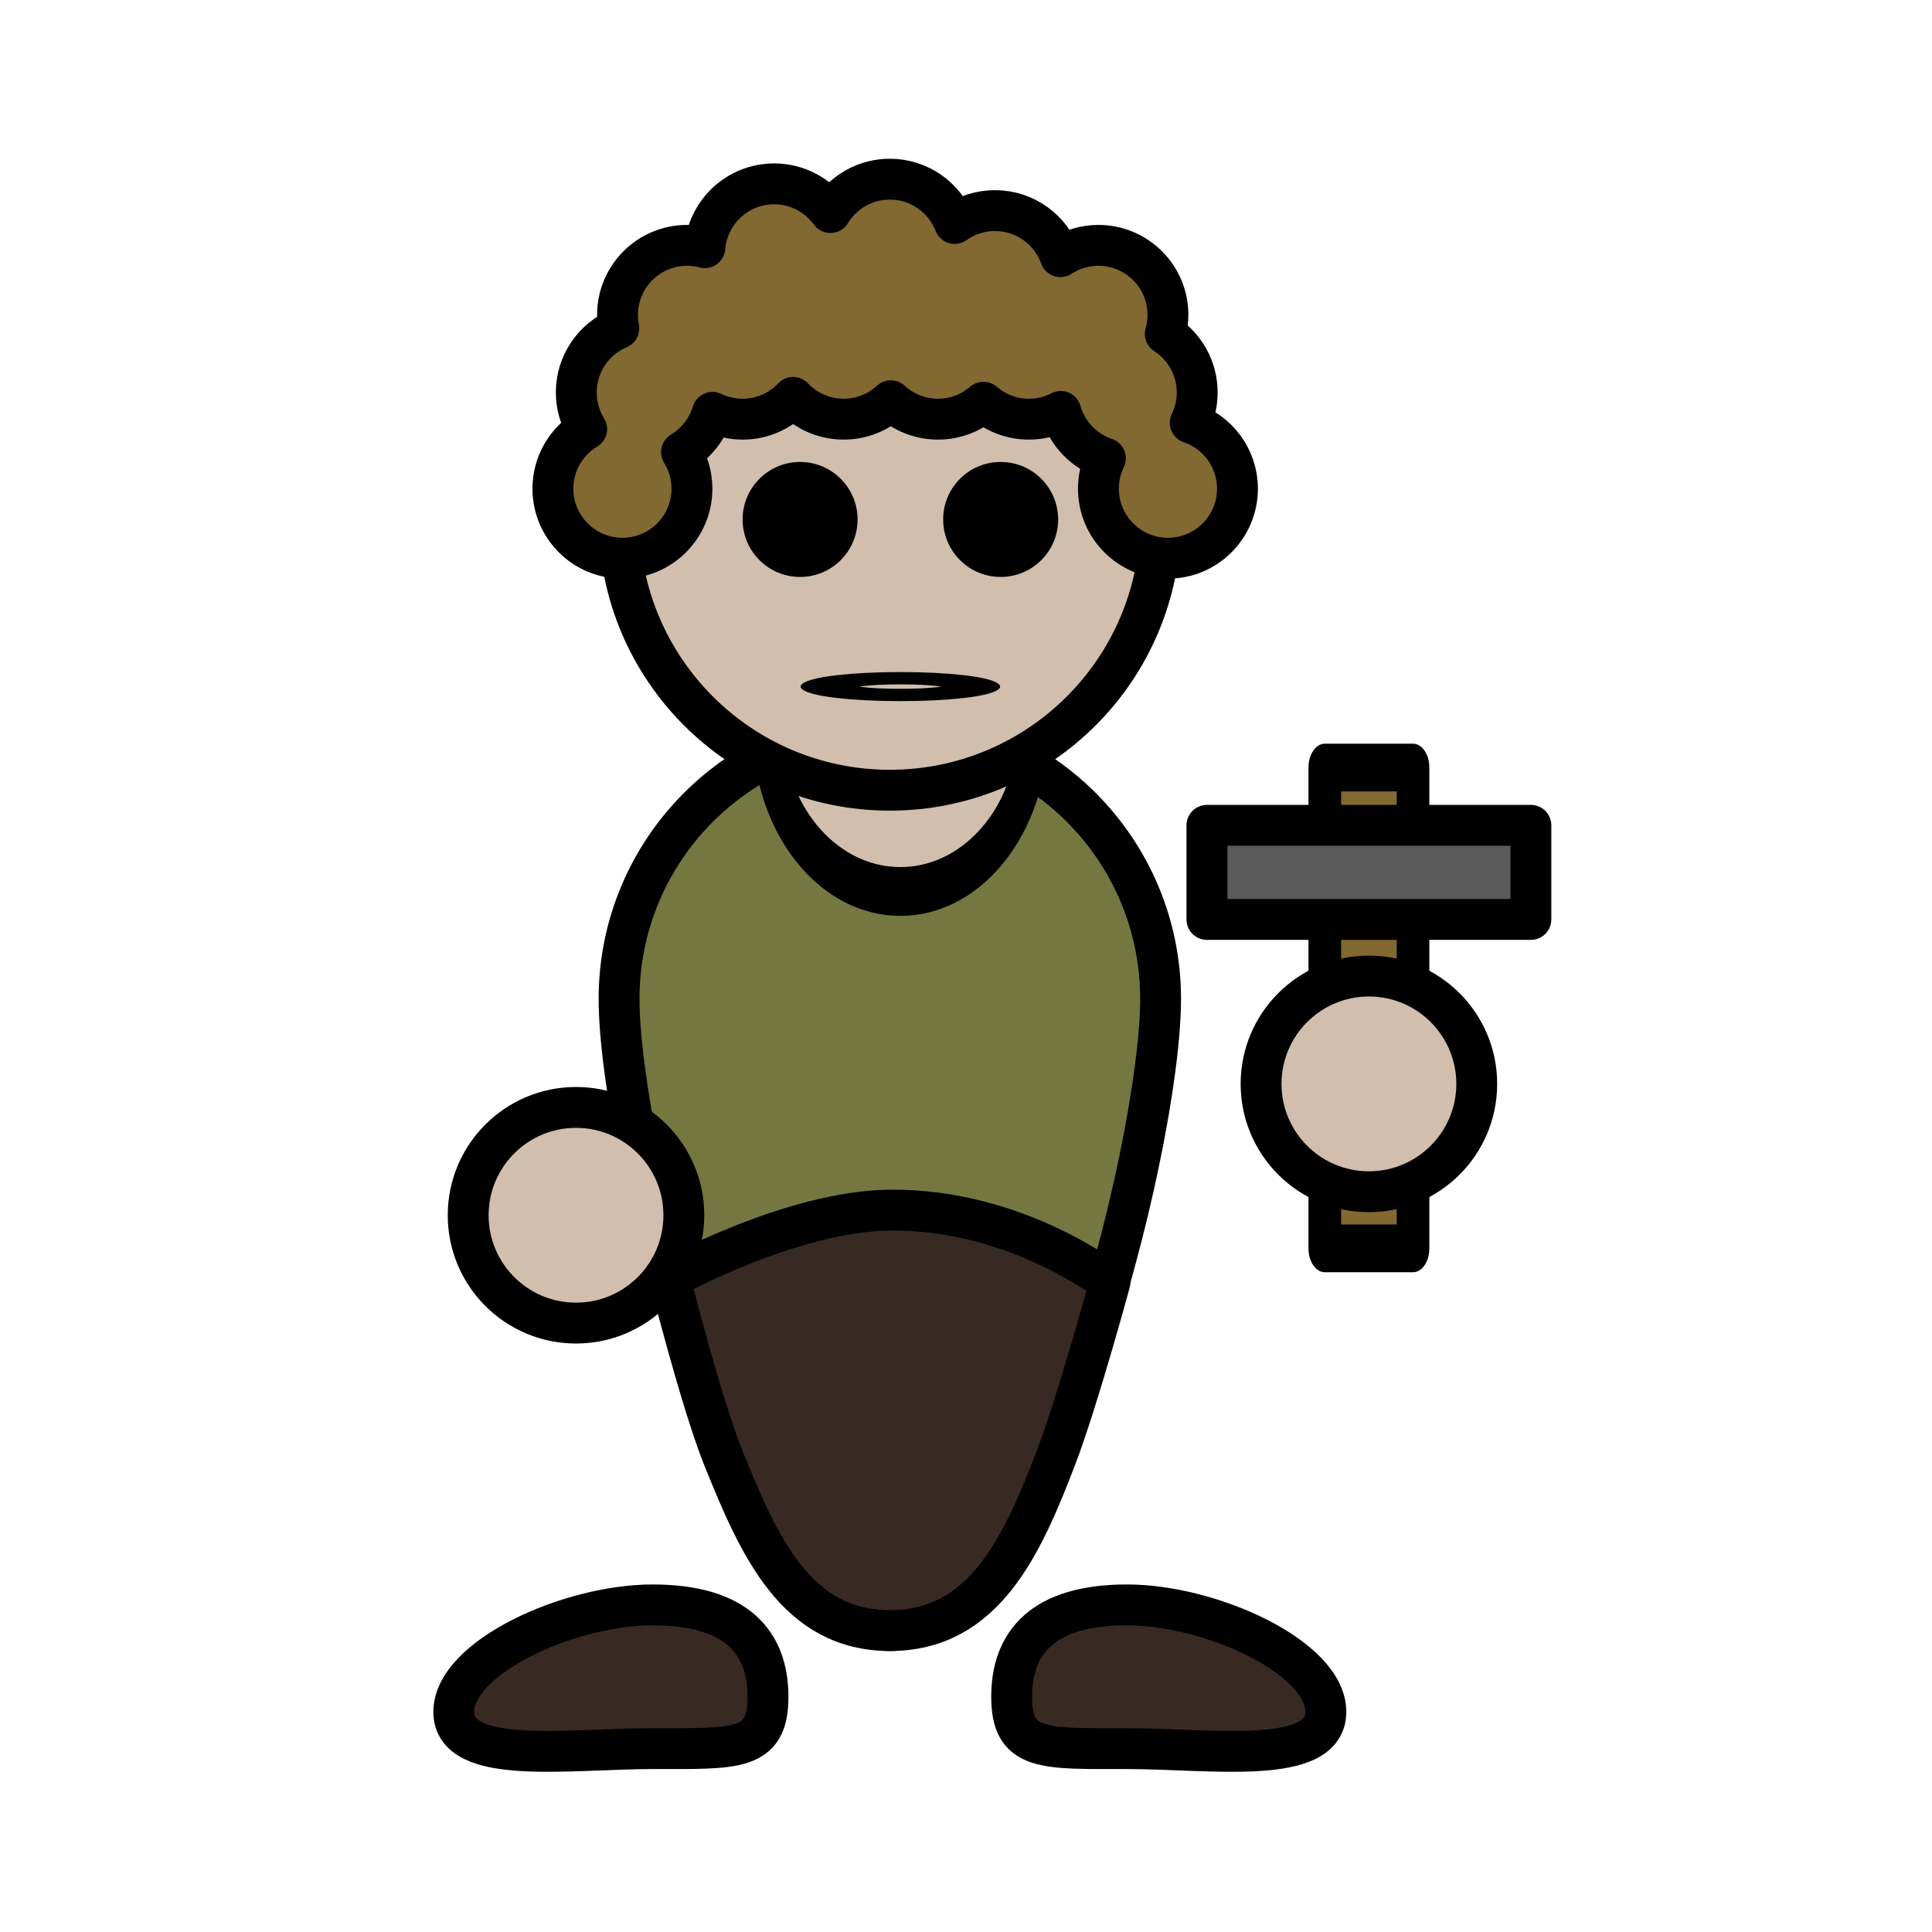
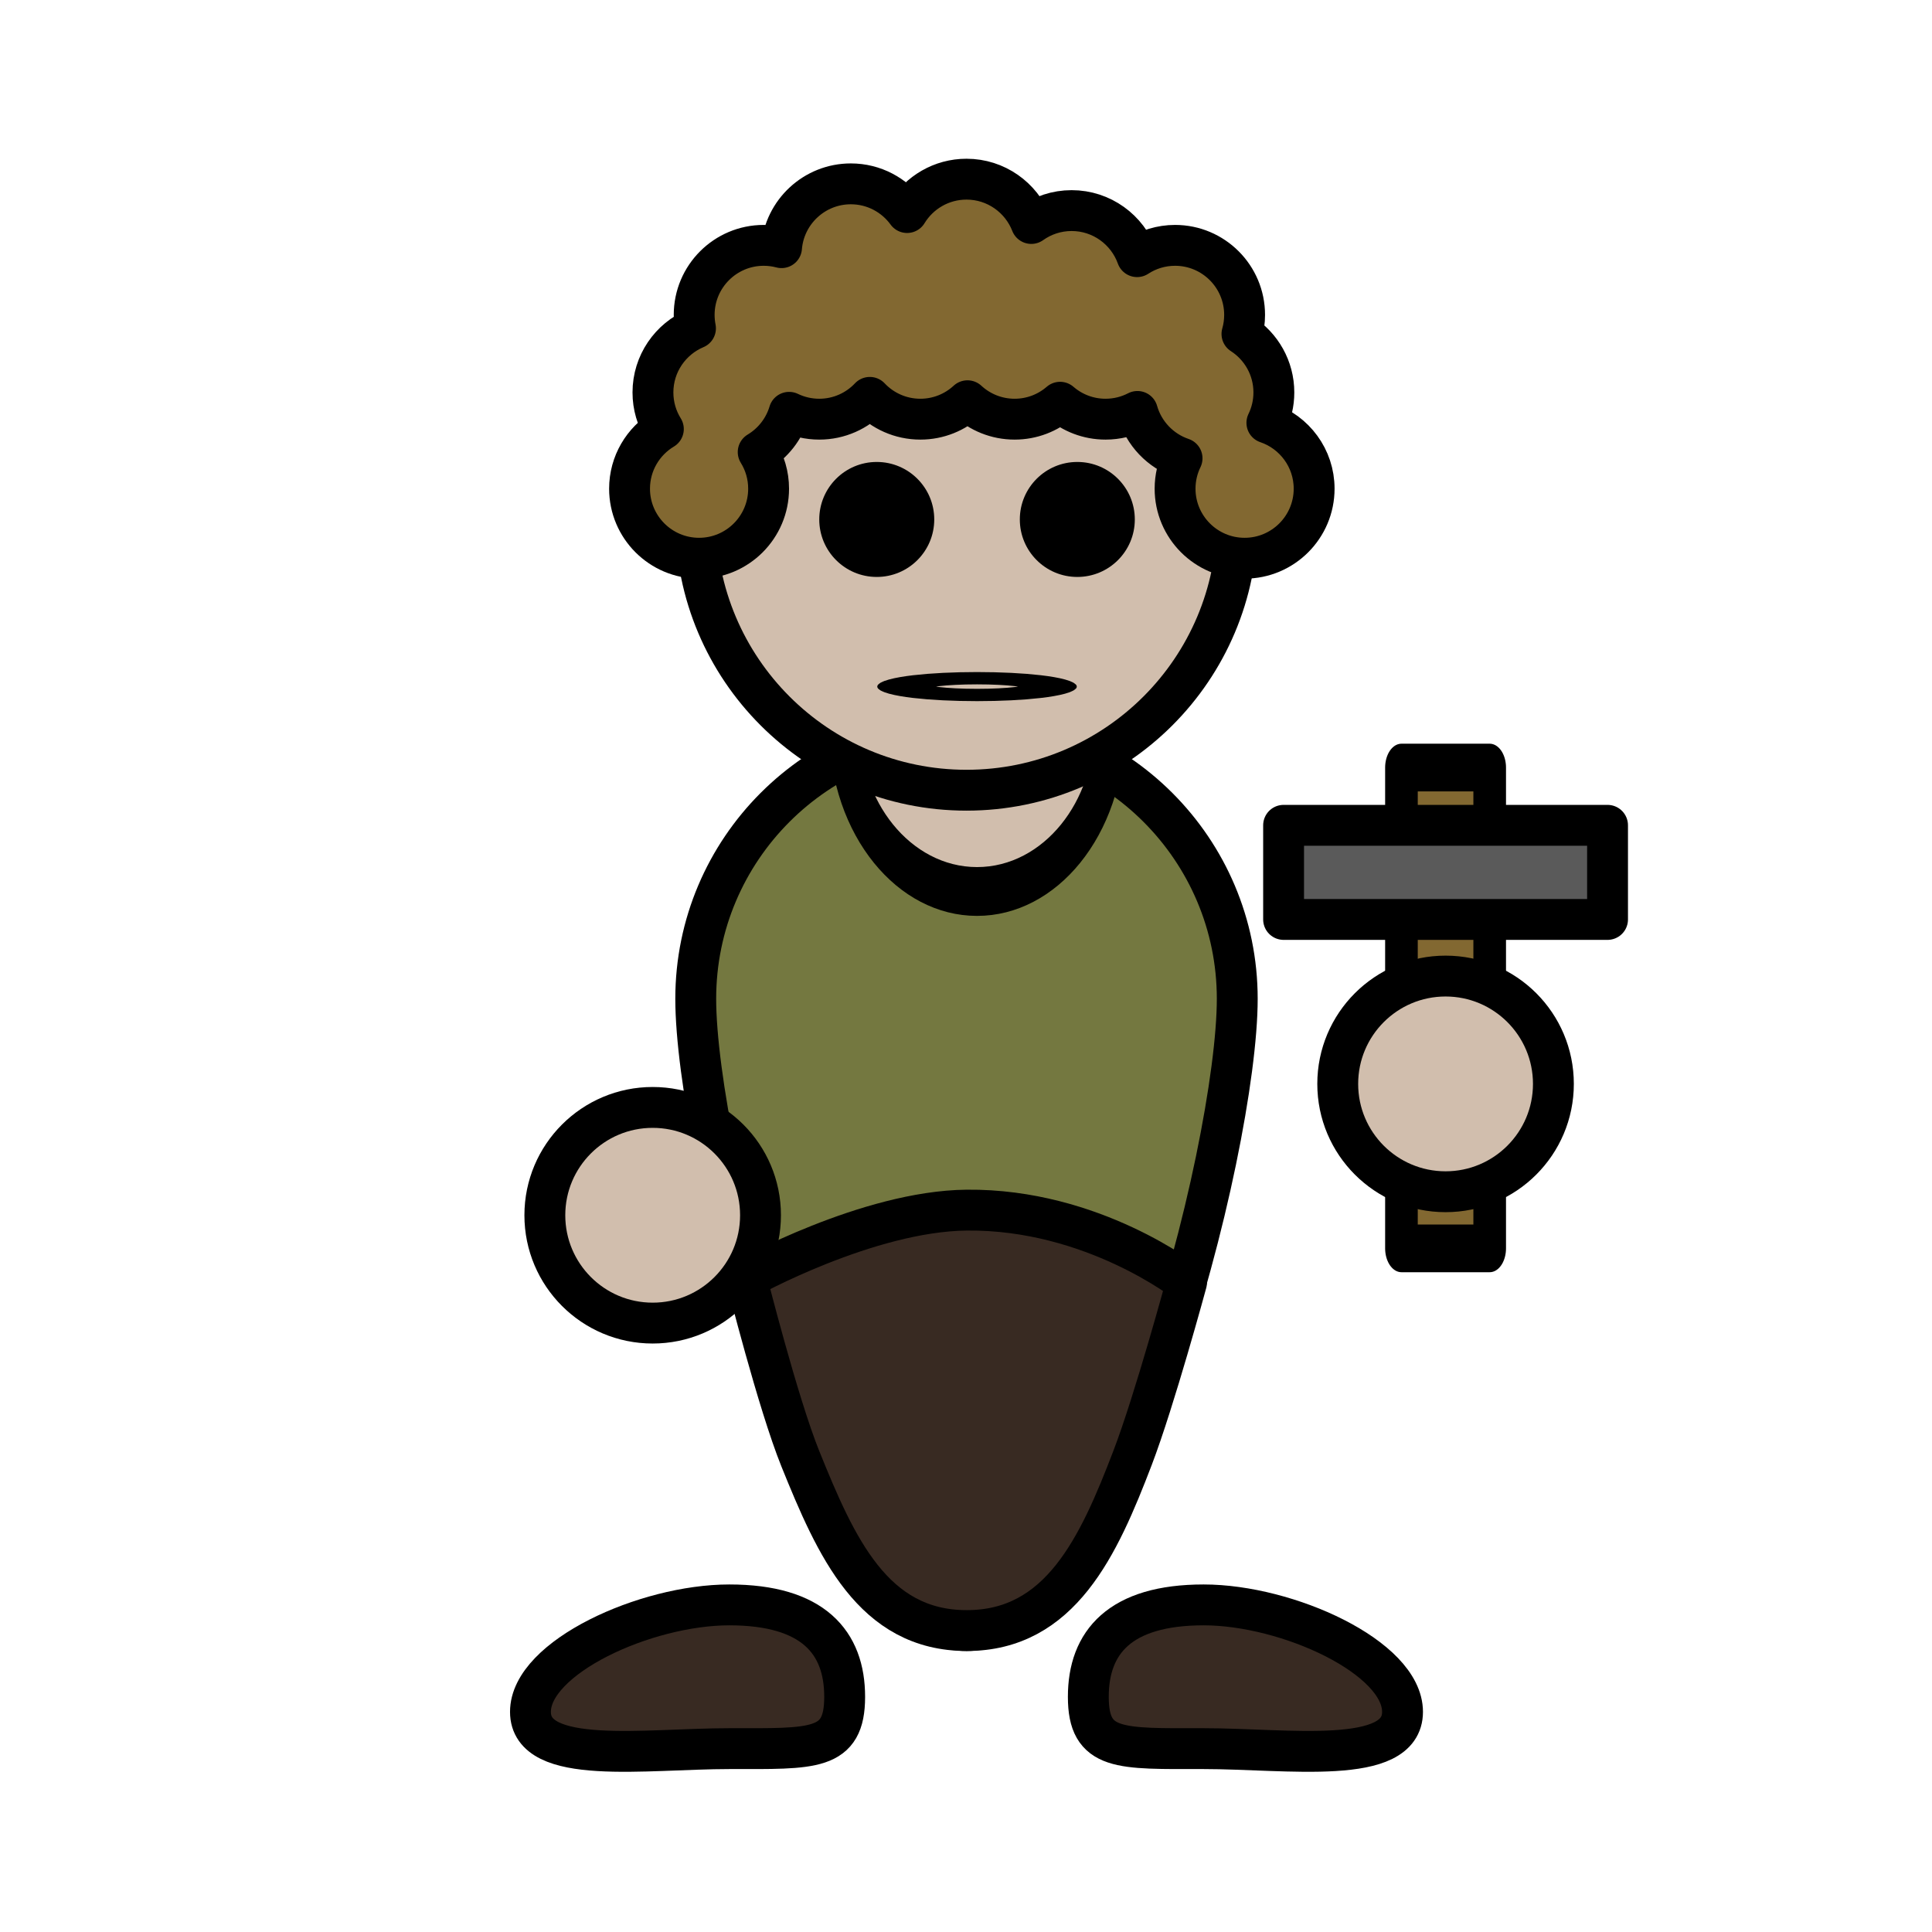
<svg xmlns="http://www.w3.org/2000/svg" width="100%" height="100%" viewBox="0 0 1182 1182" version="1.1" xml:space="preserve" style="fill-rule:evenodd;clip-rule:evenodd;stroke-linecap:round;stroke-linejoin:round;stroke-miterlimit:1.5;">
-   <g transform="matrix(1,0,0,1.461789,-88.33453,-18.27157)">
+   <g transform="matrix(1,0,0,1.461789,-41.43154,-18.27157)">
    <rect x="898.838" y="333.742" width="53.989" height="201.234" style="fill:rgb(130,104,49);stroke:black;stroke-width:19.96px;" />
  </g>
-   <g transform="matrix(1,0,0,1,58.17719,333.113)">
+   <g transform="matrix(1,0,0,1,105.0802,333.113)">
    <path d="M486.222,112.302C577.647,112.302 651.872,186.528 651.872,277.952C651.872,369.377 577.647,664.469 486.222,664.469C394.797,664.469 320.572,369.377 320.572,277.952C320.572,186.528 394.797,112.302 486.222,112.302Z" style="fill:rgb(116,120,64);stroke:black;stroke-width:25px;" />
  </g>
-   <g transform="matrix(1,0,0,1,60.84229,-43.17858)">
+   <g transform="matrix(1,0,0,1,107.7453,-43.17858)">
    <path d="M483.696,783.533C560.878,782.748 618.168,827.862 618.168,827.862C618.168,827.862 598.646,899.858 585.19,935.036C564.475,989.19 541.083,1040.761 483.696,1040.761C426.308,1040.761 403.656,989.461 381.924,935.706C368.167,901.676 348.945,825.351 348.945,825.351C348.945,825.351 423.013,784.149 483.696,783.533Z" style="fill:rgb(56,42,34);stroke:black;stroke-width:25px;" />
  </g>
-   <g transform="matrix(0.633941,0,0,1,365.9576,-34.66708)">
+   <g transform="matrix(0.633941,0,0,1,412.8605,-34.66708)">
    <ellipse cx="291.653" cy="480.082" rx="127.743" ry="99.995" style="fill:rgb(209,190,173);stroke:black;stroke-width:29.86px;" />
  </g>
-   <g transform="matrix(1,0,0,1,-182.2304,6.557357)">
+   <g transform="matrix(1,0,0,1,-135.3274,6.557357)">
    <path d="M871.716,975.319C923.072,975.319 993.397,1007.464 993.397,1040.761C993.397,1074.058 923.072,1063.257 871.716,1063.257C820.36,1063.257 801.162,1064.855 801.162,1031.558C801.162,998.261 820.36,975.319 871.716,975.319Z" style="fill:rgb(56,42,34);stroke:black;stroke-width:25px;" />
  </g>
-   <g transform="matrix(-1,0,0,1,1271.028,6.557357)">
+   <g transform="matrix(-1,0,0,1,1317.931,6.557357)">
    <path d="M871.716,975.319C923.072,975.319 993.397,1007.464 993.397,1040.761C993.397,1074.058 923.072,1063.257 871.716,1063.257C820.36,1063.257 801.162,1064.855 801.162,1031.558C801.162,998.261 820.36,975.319 871.716,975.319Z" style="fill:rgb(56,42,34);stroke:black;stroke-width:25px;" />
  </g>
-   <g transform="matrix(1,0,0,1,58.17719,39.85097)">
+   <g transform="matrix(1,0,0,1,105.0802,39.85097)">
    <circle cx="486.222" cy="277.952" r="165.65" style="fill:rgb(209,190,173);stroke:black;stroke-width:25px;" />
  </g>
-   <g transform="matrix(1,0,0,1,60.70333,-43.17858)">
+   <g transform="matrix(1,0,0,1,107.6063,-43.17858)">
    <g transform="matrix(1.433333,0,0,1.433333,-328.5272,-140.027)">
      <circle cx="528.363" cy="349.541" r="24.541" />
    </g>
    <g transform="matrix(1.433333,0,0,1.433333,-205.8234,-140.027)">
      <circle cx="528.363" cy="349.541" r="24.541" />
    </g>
  </g>
-   <g transform="matrix(1,0,0,1,-15.33689,-167.5187)">
+   <g transform="matrix(1,0,0,1,31.56609,-167.5187)">
    <circle cx="852.835" cy="830.651" r="65.973" style="fill:rgb(209,190,173);stroke:black;stroke-width:25px;" />
  </g>
-   <g transform="matrix(1,0,0,1,-500.4275,-87.15547)">
+   <g transform="matrix(1,0,0,1,-453.5245,-87.15547)">
    <circle cx="852.835" cy="830.651" r="65.973" style="fill:rgb(209,190,173);stroke:black;stroke-width:25px;" />
  </g>
-   <g transform="matrix(1,0,0,0.217778,43.11579,314.2515)">
+   <g transform="matrix(1,0,0,0.217778,90.01877,314.2515)">
    <ellipse cx="507.732" cy="485.855" rx="43.764" ry="23.559" style="fill:none;stroke:black;stroke-width:34.55px;" />
  </g>
-   <g transform="matrix(1,0,0,1,276.6612,143.576)">
+   <g transform="matrix(1,0,0,1,323.5642,143.576)">
    <path d="M140.293,133.012C144.335,139.519 146.67,147.195 146.67,155.413C146.67,178.89 127.61,197.95 104.133,197.95C80.656,197.95 61.596,178.89 61.596,155.413C61.596,139.922 69.895,126.354 82.285,118.916C78.242,112.408 75.907,104.732 75.907,96.515C75.907,78.893 86.647,63.759 101.932,57.307C101.408,54.642 101.133,51.888 101.133,49.07C101.133,25.593 120.194,6.533 143.67,6.533C147.441,6.533 151.097,7.024 154.579,7.947C156.359,-13.898 174.674,-31.096 196.975,-31.096C211.122,-31.096 223.666,-24.175 231.401,-13.536C238.873,-25.78 252.358,-33.96 267.738,-33.96C285.775,-33.96 301.206,-22.709 307.388,-6.847C314.347,-11.813 322.863,-14.736 332.056,-14.736C350.497,-14.736 366.212,-2.976 372.106,13.447C378.789,9.075 386.775,6.533 395.349,6.533C418.826,6.533 437.886,25.593 437.886,49.07C437.886,53.117 437.32,57.032 436.262,60.742C448.006,68.316 455.788,81.514 455.788,96.515C455.788,103.181 454.252,109.49 451.514,115.109C468.316,120.795 480.424,136.701 480.424,155.413C480.424,178.89 461.363,197.95 437.886,197.95C414.41,197.95 395.349,178.89 395.349,155.413C395.349,148.747 396.886,142.437 399.624,136.819C386.44,132.357 376.147,121.604 372.324,108.14C366.479,111.166 359.844,112.875 352.812,112.875C342.183,112.875 332.459,108.968 324.999,102.513C317.54,108.968 307.816,112.875 297.187,112.875C286.064,112.875 275.932,108.597 268.349,101.597C260.766,108.597 250.635,112.875 239.512,112.875C227.333,112.875 216.343,107.746 208.586,99.532C200.829,107.746 189.838,112.875 177.66,112.875C171.053,112.875 164.796,111.366 159.216,108.674C156.152,118.95 149.305,127.602 140.293,133.012Z" style="fill:rgb(130,104,49);stroke:black;stroke-width:25px;" />
  </g>
-   <g transform="matrix(1,0,0,1,-99.09746,40.15418)">
+   <g transform="matrix(1,0,0,1,-52.19448,40.15418)">
    <rect x="837.498" y="464.772" width="198.195" height="57.589" style="fill:rgb(90,90,90);stroke:black;stroke-width:25px;" />
  </g>
</svg>
